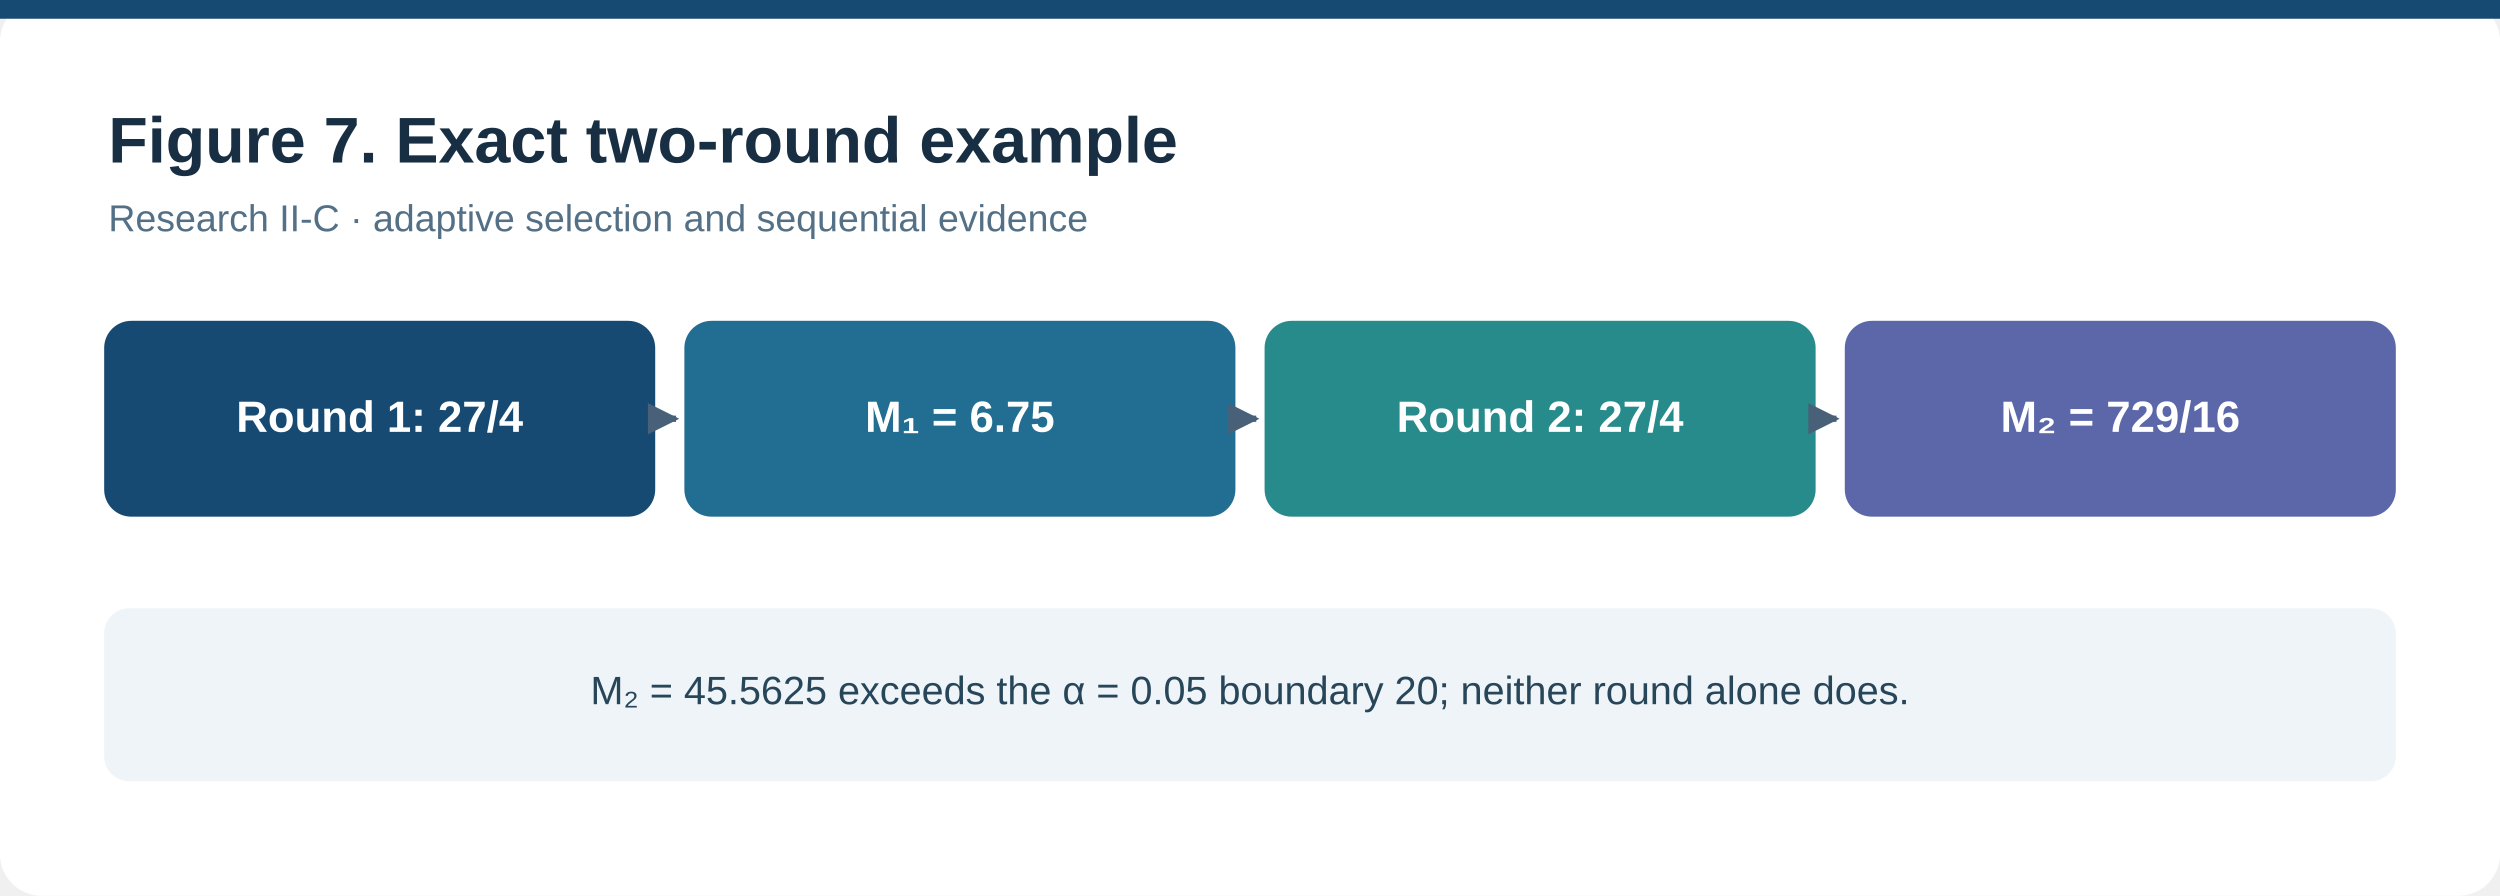
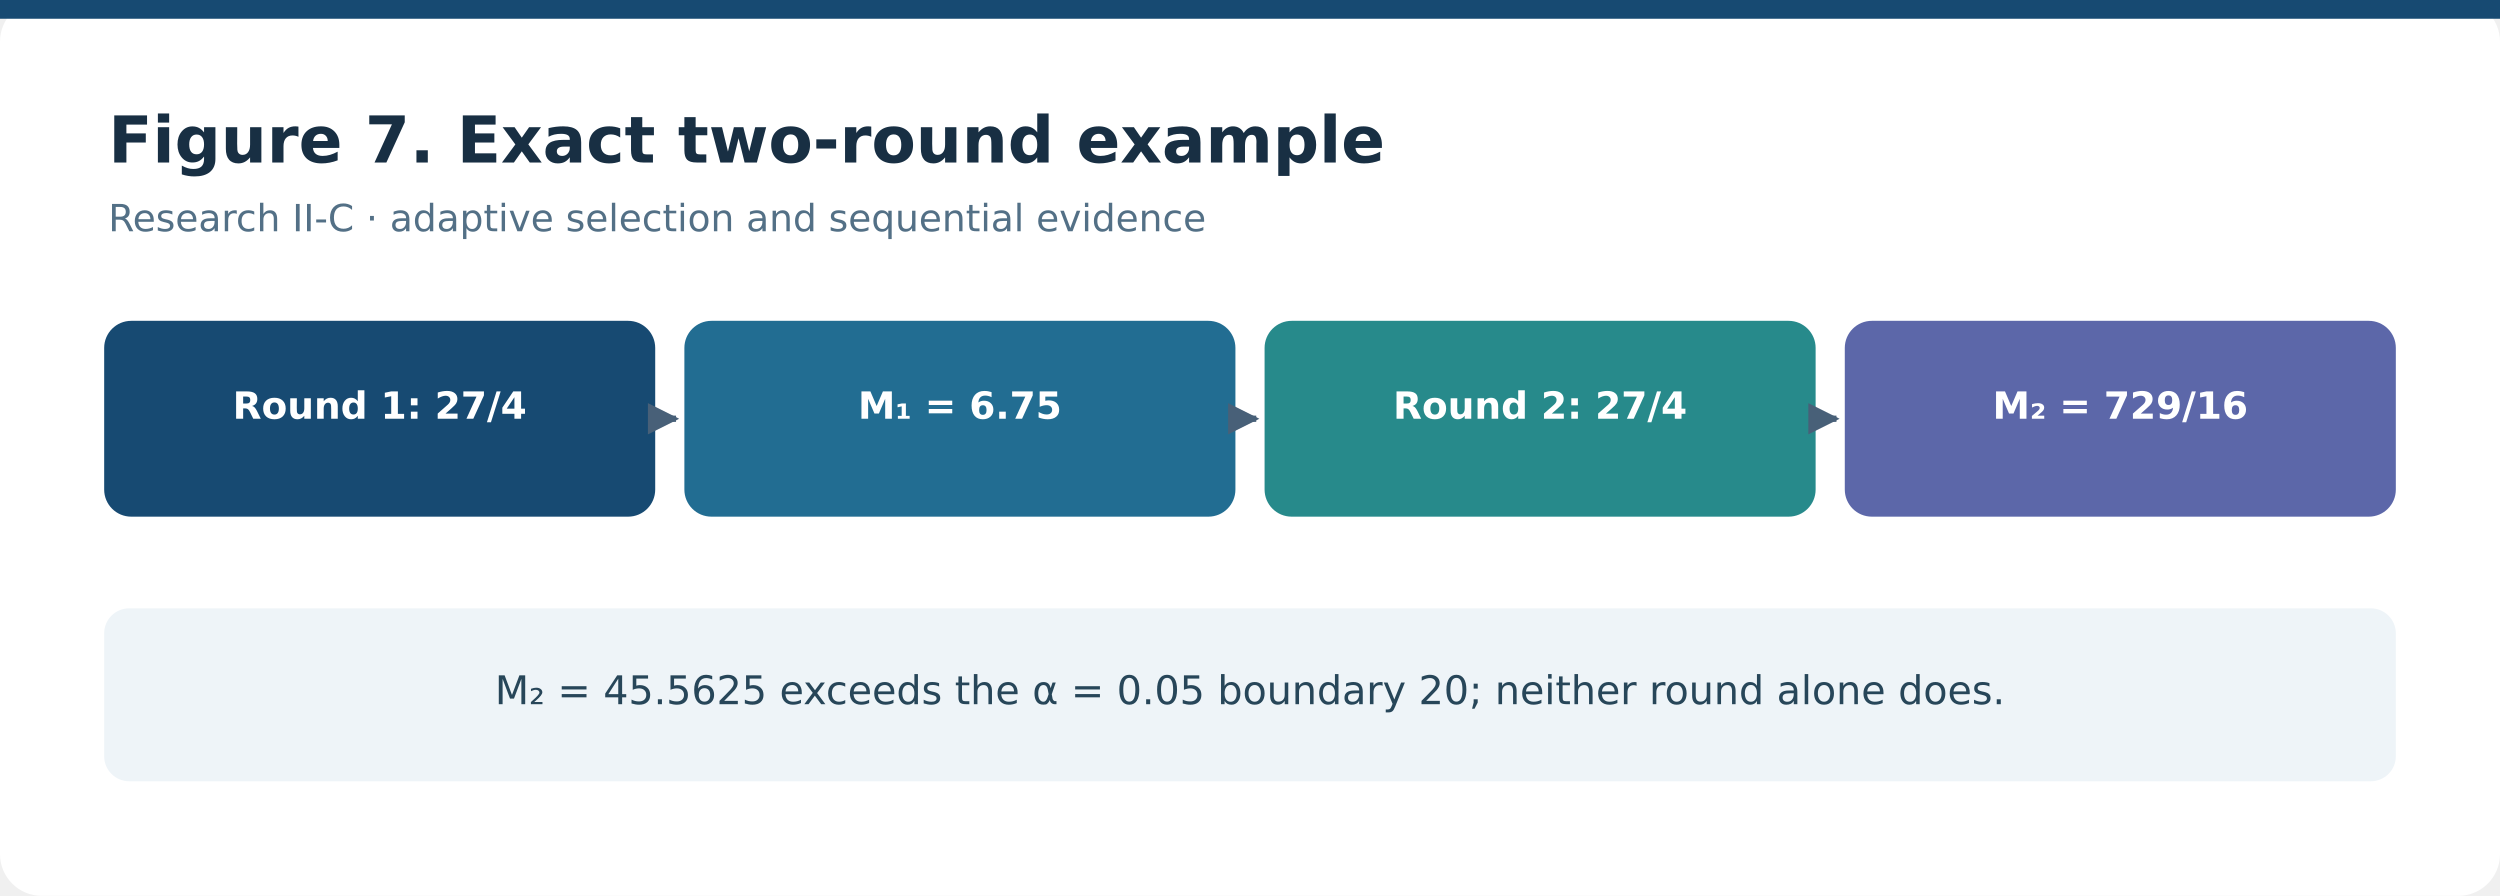
<svg xmlns="http://www.w3.org/2000/svg" width="1200" height="430" viewBox="0 0 1200 430" role="img" aria-label="Exact two-round example">
  <defs>
    <marker id="arrow" viewBox="0 0 10 10" refX="9" refY="5" markerWidth="5" markerHeight="5" orient="auto-start-reverse">
      <path d="M0 0L10 5L0 10Z" fill="#486078" />
    </marker>
  </defs>
-   <rect width="1200" height="430" rx="20" fill="#ffffff" />
-   <rect x="0" y="0" width="1200" height="9" fill="#174a72" />
-   <text x="52" y="78" font-family="Arial,Helvetica,sans-serif" font-size="31" font-weight="700" fill="#182f43">Figure 7. Exact two-round example</text>
-   <text x="52" y="111" font-family="Arial,Helvetica,sans-serif" font-size="18" fill="#537086">Research II-C · adaptive selection and sequential evidence</text>
+   <rect width="1200" height="430" rx="20" fill="#fff" />
+   <rect width="1200" height="9" fill="#174a72" />
+   <text x="52" y="78" font-family="DejaVu Sans,Arial,sans-serif" font-size="31" font-weight="700" fill="#182f43">Figure 7. Exact two-round example</text>
+   <text x="52" y="111" font-family="DejaVu Sans,Arial,sans-serif" font-size="18" fill="#537086">Research II-C · adaptive selection and sequential evidence</text>
  <rect x="50" y="154" width="264.5" height="94" rx="13" fill="#174a72" />
-   <text x="182.25" y="200" text-anchor="middle" dominant-baseline="central" font-family="Arial,Helvetica,sans-serif" font-size="21" font-weight="600" fill="#fff">Round 1: 27/4</text>
+   <text text-anchor="middle" font-family="DejaVu Sans,Arial,sans-serif" font-size="18" font-weight="600" fill="#fff">
+     <tspan x="182.25" y="201">Round 1: 27/4</tspan>
+   </text>
  <path d="M 316.5 201 H 324.5" stroke="#486078" stroke-width="3" marker-end="url(#arrow)" />
  <rect x="328.5" y="154" width="264.5" height="94" rx="13" fill="#226d92" />
-   <text x="460.75" y="200" text-anchor="middle" dominant-baseline="central" font-family="Arial,Helvetica,sans-serif" font-size="21" font-weight="600" fill="#fff">M₁ = 6.75</text>
+   <text text-anchor="middle" font-family="DejaVu Sans,Arial,sans-serif" font-size="18" font-weight="600" fill="#fff">
+     <tspan x="460.75" y="201">M₁ = 6.75</tspan>
+   </text>
  <path d="M 595 201 H 603" stroke="#486078" stroke-width="3" marker-end="url(#arrow)" />
  <rect x="607" y="154" width="264.5" height="94" rx="13" fill="#278a8b" />
-   <text x="739.25" y="200" text-anchor="middle" dominant-baseline="central" font-family="Arial,Helvetica,sans-serif" font-size="21" font-weight="600" fill="#fff">Round 2: 27/4</text>
+   <text text-anchor="middle" font-family="DejaVu Sans,Arial,sans-serif" font-size="18" font-weight="600" fill="#fff">
+     <tspan x="739.25" y="201">Round 2: 27/4</tspan>
+   </text>
  <path d="M 873.5 201 H 881.5" stroke="#486078" stroke-width="3" marker-end="url(#arrow)" />
  <rect x="885.5" y="154" width="264.5" height="94" rx="13" fill="#5c67a9" />
-   <text x="1017.75" y="200" text-anchor="middle" dominant-baseline="central" font-family="Arial,Helvetica,sans-serif" font-size="21" font-weight="600" fill="#fff">M₂ = 729/16</text>
+   <text text-anchor="middle" font-family="DejaVu Sans,Arial,sans-serif" font-size="18" font-weight="600" fill="#fff">
+     <tspan x="1017.75" y="201">M₂ = 729/16</tspan>
+   </text>
  <rect x="50" y="292" width="1100" height="83" rx="12" fill="#eef4f8" />
-   <text x="600" y="338" font-family="Arial,Helvetica,sans-serif" text-anchor="middle" font-size="19" font-weight="500" fill="#274659">M₂ = 45.5625 exceeds the α = 0.05 boundary 20; neither round alone does.</text>
+   <text x="600" y="338" text-anchor="middle" font-family="DejaVu Sans,Arial,sans-serif" font-size="19" fill="#274659">M₂ = 45.5625 exceeds the α = 0.05 boundary 20; neither round alone does.</text>
</svg>
